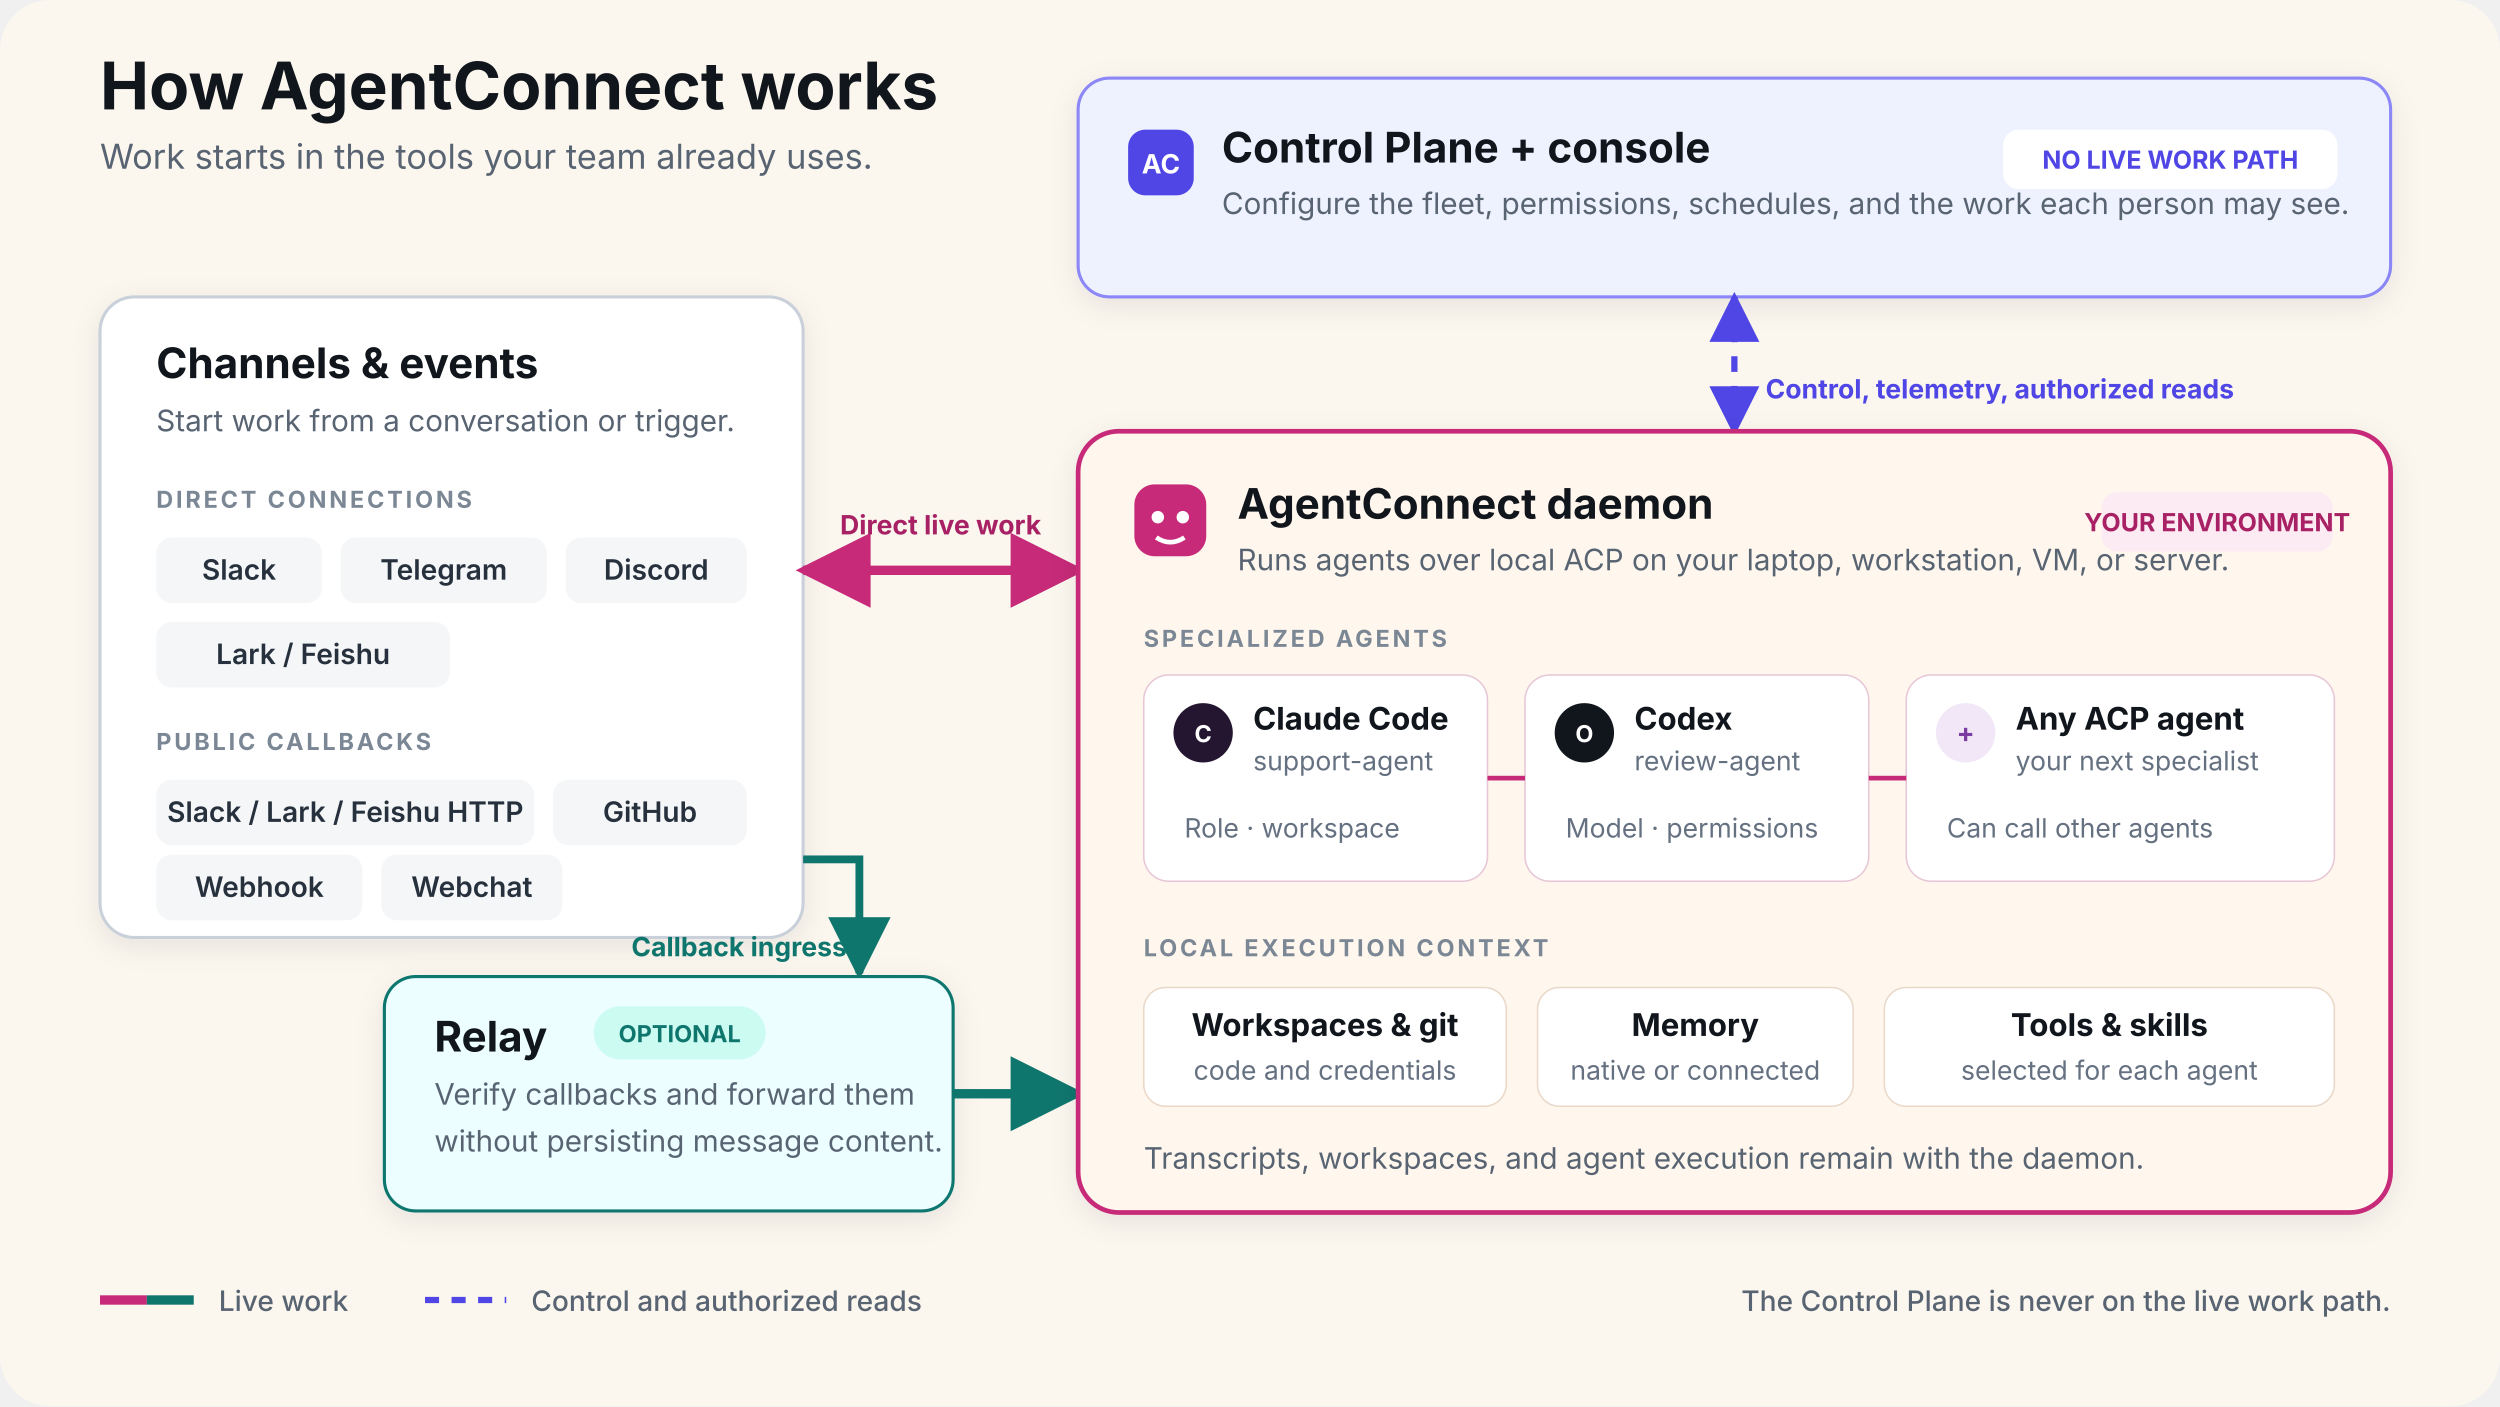
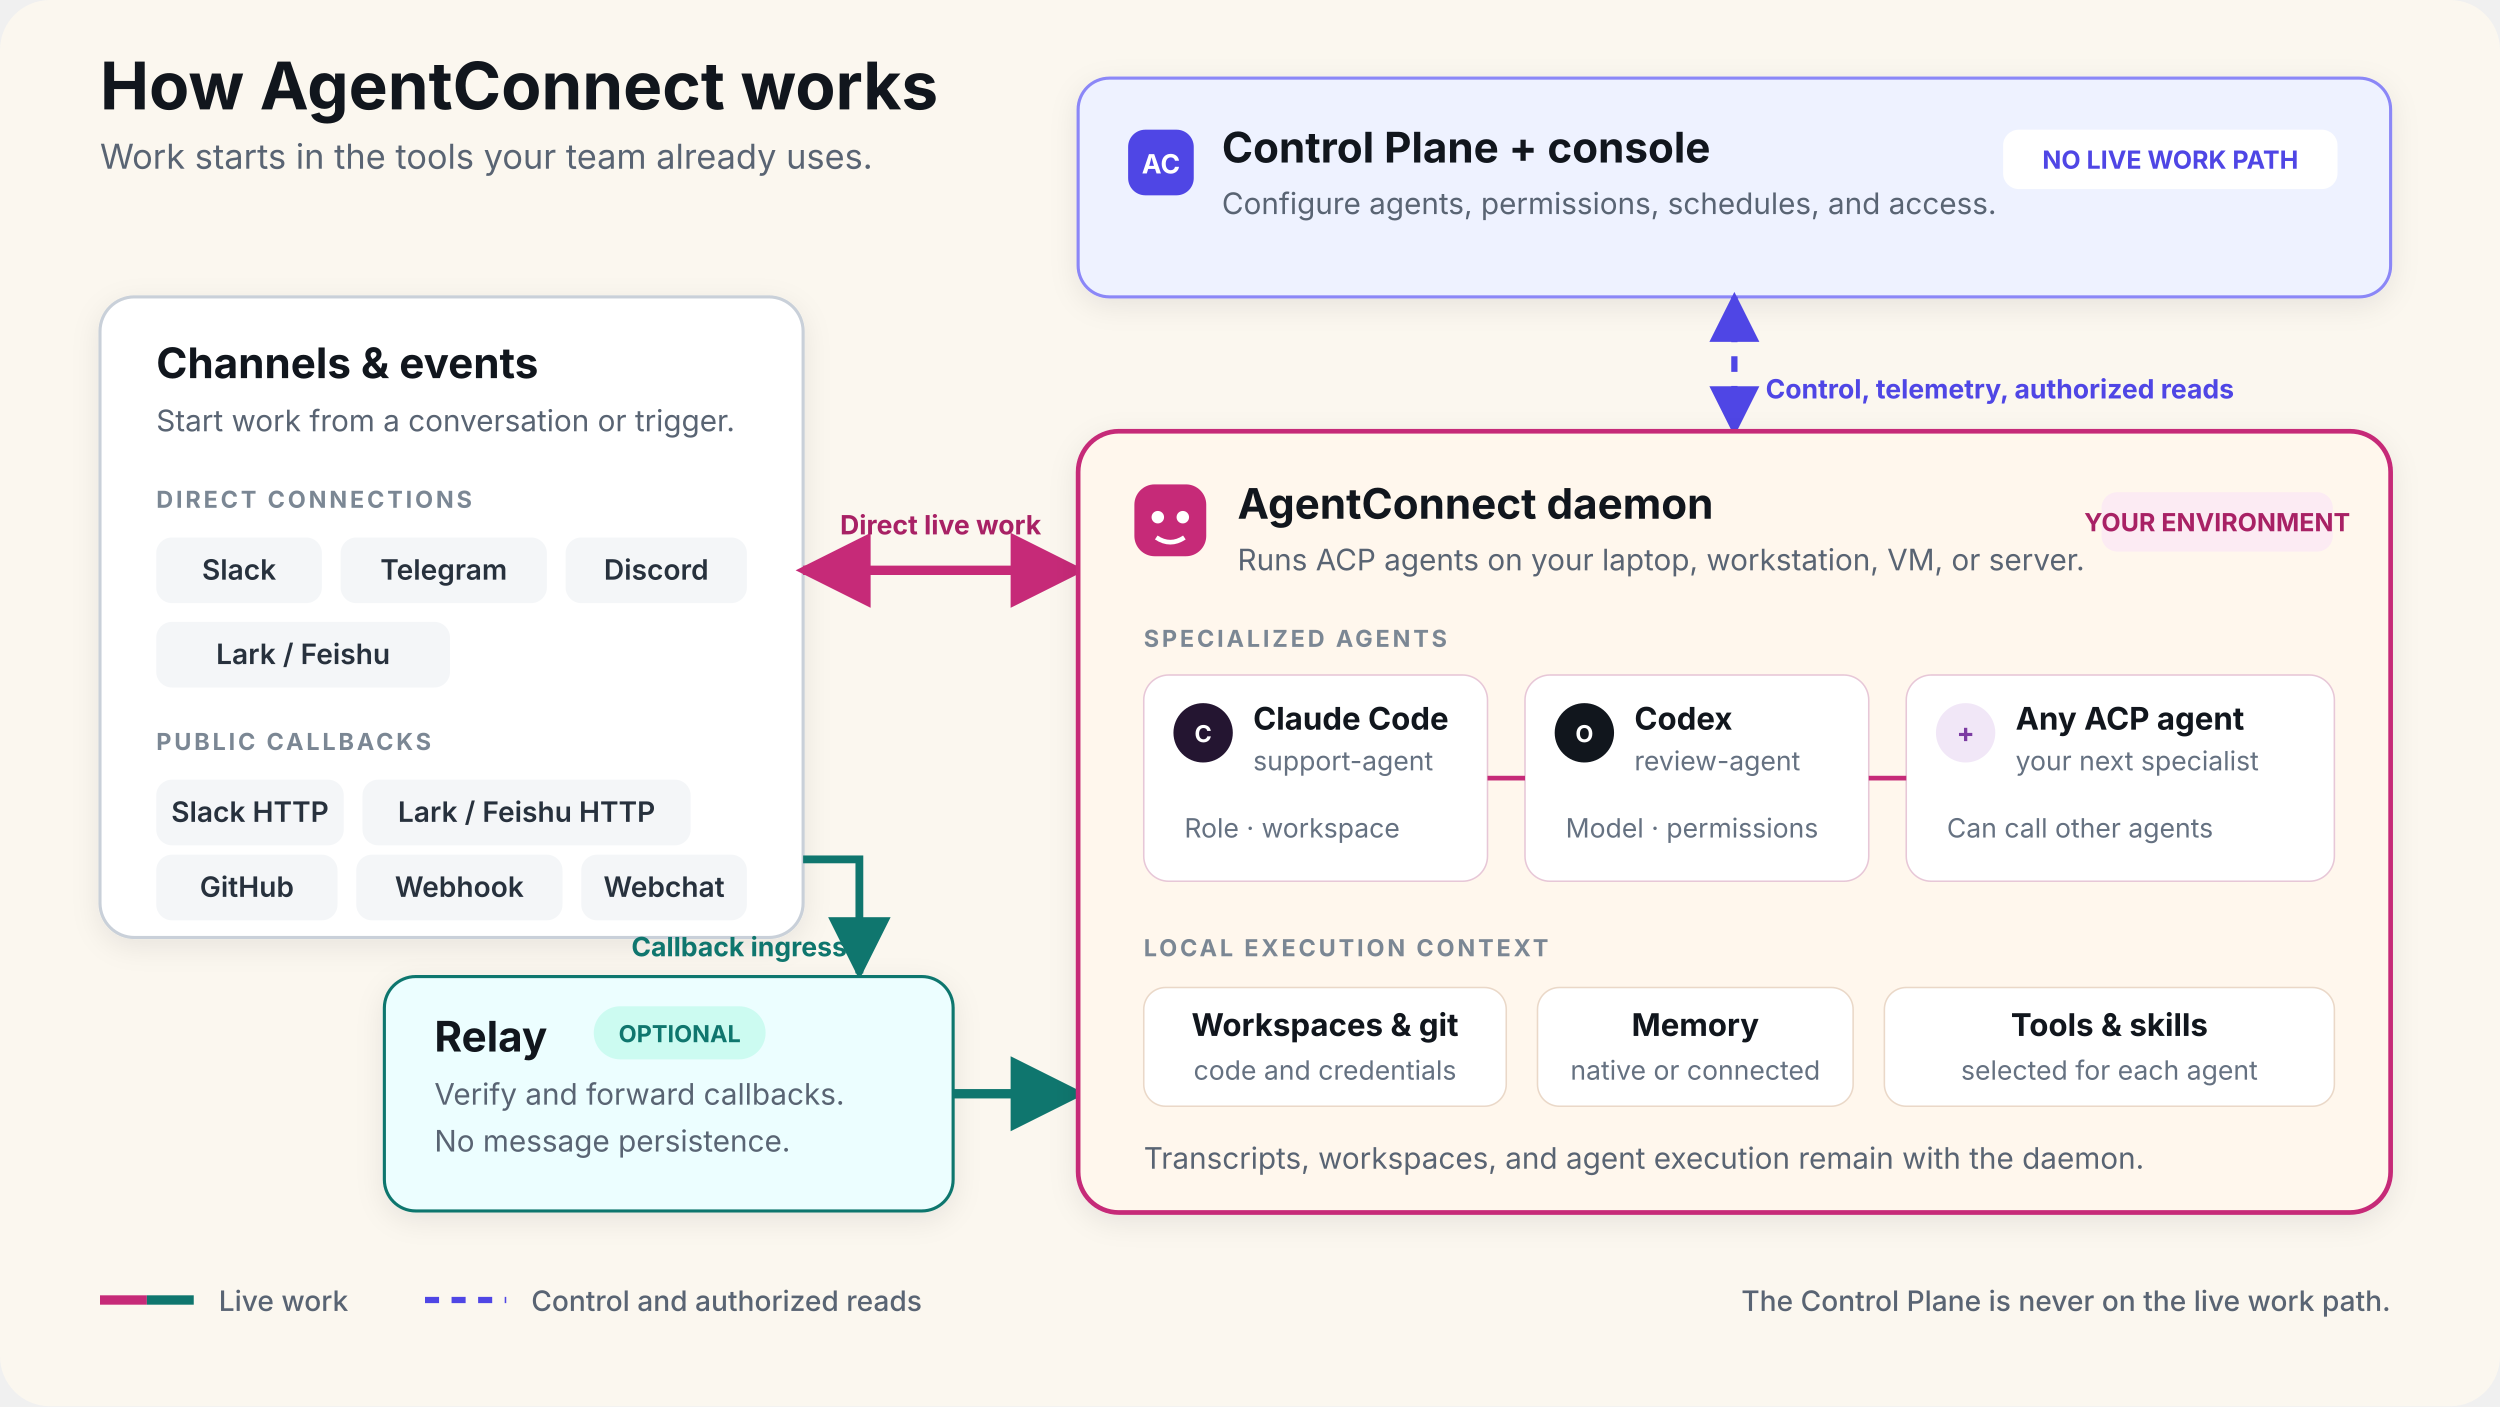
<svg xmlns="http://www.w3.org/2000/svg" width="1600" height="900" viewBox="0 0 1600 900" role="img" aria-labelledby="title description">
  <defs>
    <filter id="shadow" x="-10%" y="-15%" width="120%" height="140%">
      <feDropShadow dx="0" dy="5" stdDeviation="9" flood-color="#11161d" flood-opacity="0.08" />
    </filter>
    <marker id="arrow-pink" viewBox="0 0 10 10" refX="9" refY="5" markerWidth="8" markerHeight="8" orient="auto-start-reverse">
      <path d="M 0 0 L 10 5 L 0 10 z" fill="#c62a78" />
    </marker>
    <marker id="arrow-teal" viewBox="0 0 10 10" refX="9" refY="5" markerWidth="8" markerHeight="8" orient="auto-start-reverse">
      <path d="M 0 0 L 10 5 L 0 10 z" fill="#0f766e" />
    </marker>
    <marker id="arrow-blue" viewBox="0 0 10 10" refX="9" refY="5" markerWidth="8" markerHeight="8" orient="auto-start-reverse">
      <path d="M 0 0 L 10 5 L 0 10 z" fill="#4f46e5" />
    </marker>
    <style>
      .title {
        font: 700 42px -apple-system, BlinkMacSystemFont, "Segoe UI", sans-serif;
        fill: #11161d;
      }
      .subtitle {
        font: 400 22px -apple-system, BlinkMacSystemFont, "Segoe UI", sans-serif;
        fill: #596473;
      }
      .card-title {
        font: 700 27px -apple-system, BlinkMacSystemFont, "Segoe UI", sans-serif;
        fill: #11161d;
      }
      .card-copy {
        font: 400 19px -apple-system, BlinkMacSystemFont, "Segoe UI", sans-serif;
        fill: #596473;
      }
      .eyebrow {
        font: 700 15px -apple-system, BlinkMacSystemFont, "Segoe UI", sans-serif;
        letter-spacing: 1.8px;
        fill: #7b8794;
      }
      .chip {
        font: 600 18px -apple-system, BlinkMacSystemFont, "Segoe UI", sans-serif;
        fill: #27313d;
      }
      .agent-title {
        font: 700 20px -apple-system, BlinkMacSystemFont, "Segoe UI", sans-serif;
        fill: #11161d;
      }
      .agent-copy {
        font: 400 17px -apple-system, BlinkMacSystemFont, "Segoe UI", sans-serif;
        fill: #657181;
      }
      .path-label {
        font: 700 17px -apple-system, BlinkMacSystemFont, "Segoe UI", sans-serif;
      }
      .footer {
        font: 500 18px -apple-system, BlinkMacSystemFont, "Segoe UI", sans-serif;
        fill: #596473;
      }
    </style>
  </defs>
  <rect width="1600" height="900" rx="32" fill="#fbf7ef" />
  <text x="64" y="70" class="title">How AgentConnect works</text>
  <text x="64" y="108" class="subtitle">
    Work starts in the tools your team already uses.
  </text>
  <g filter="url(#shadow)">
    <rect x="690" y="50" width="840" height="140" rx="20" fill="#eef2ff" stroke="#8b87f7" stroke-width="2" />
  </g>
  <rect x="722" y="83" width="42" height="42" rx="11" fill="#4f46e5" />
  <text x="743" y="111" text-anchor="middle" style="font:700 17px -apple-system, BlinkMacSystemFont, 'Segoe UI', sans-serif; fill:#ffffff">
    AC
  </text>
  <text x="782" y="104" class="card-title">Control Plane + console</text>
  <text x="782" y="137" class="card-copy">
-     Configure the fleet, permissions, schedules, and the work each person may see.
+     Configure agents, permissions, schedules, and access.
  </text>
  <rect x="1282" y="83" width="214" height="38" rx="10" fill="#ffffff" />
  <text x="1389" y="108" text-anchor="middle" style="font:700 16px -apple-system, BlinkMacSystemFont, 'Segoe UI', sans-serif; fill:#4f46e5">
    NO LIVE WORK PATH
  </text>
  <line x1="1110" y1="190" x2="1110" y2="276" stroke="#4f46e5" stroke-width="4" stroke-dasharray="10 9" marker-start="url(#arrow-blue)" marker-end="url(#arrow-blue)" />
  <text x="1130" y="255" class="path-label" fill="#4f46e5">
    Control, telemetry, authorized reads
  </text>
  <g filter="url(#shadow)">
    <rect x="64" y="190" width="450" height="410" rx="22" fill="#ffffff" stroke="#c9d0d9" stroke-width="2" />
  </g>
  <text x="100" y="242" class="card-title">Channels &amp; events</text>
  <text x="100" y="276" class="card-copy">Start work from a conversation or trigger.</text>
  <text x="100" y="325" class="eyebrow">DIRECT CONNECTIONS</text>
  <rect x="100" y="344" width="106" height="42" rx="10" fill="#f4f6f8" />
  <text x="153" y="371" text-anchor="middle" class="chip">Slack</text>
  <rect x="218" y="344" width="132" height="42" rx="10" fill="#f4f6f8" />
  <text x="284" y="371" text-anchor="middle" class="chip">Telegram</text>
  <rect x="362" y="344" width="116" height="42" rx="10" fill="#f4f6f8" />
  <text x="420" y="371" text-anchor="middle" class="chip">Discord</text>
  <rect x="100" y="398" width="188" height="42" rx="10" fill="#f4f6f8" />
  <text x="194" y="425" text-anchor="middle" class="chip">Lark / Feishu</text>
  <text x="100" y="480" class="eyebrow">PUBLIC CALLBACKS</text>
-   <rect x="100" y="499" width="242" height="42" rx="10" fill="#f4f6f8" />
-   <text x="221" y="526" text-anchor="middle" class="chip">Slack / Lark / Feishu HTTP</text>
-   <rect x="354" y="499" width="124" height="42" rx="10" fill="#f4f6f8" />
-   <text x="416" y="526" text-anchor="middle" class="chip">GitHub</text>
-   <rect x="100" y="547" width="132" height="42" rx="10" fill="#f4f6f8" />
-   <text x="166" y="574" text-anchor="middle" class="chip">Webhook</text>
-   <rect x="244" y="547" width="116" height="42" rx="10" fill="#f4f6f8" />
-   <text x="302" y="574" text-anchor="middle" class="chip">Webchat</text>
+   <rect x="100" y="499" width="120" height="42" rx="10" fill="#f4f6f8" />
+   <text x="160" y="526" text-anchor="middle" class="chip">Slack HTTP</text>
+   <rect x="232" y="499" width="210" height="42" rx="10" fill="#f4f6f8" />
+   <text x="337" y="526" text-anchor="middle" class="chip">Lark / Feishu HTTP</text>
+   <rect x="100" y="547" width="116" height="42" rx="10" fill="#f4f6f8" />
+   <text x="158" y="574" text-anchor="middle" class="chip">GitHub</text>
+   <rect x="228" y="547" width="132" height="42" rx="10" fill="#f4f6f8" />
+   <text x="294" y="574" text-anchor="middle" class="chip">Webhook</text>
+   <rect x="372" y="547" width="106" height="42" rx="10" fill="#f4f6f8" />
+   <text x="425" y="574" text-anchor="middle" class="chip">Webchat</text>
  <line x1="514" y1="365" x2="690" y2="365" stroke="#c62a78" stroke-width="6" marker-start="url(#arrow-pink)" marker-end="url(#arrow-pink)" />
  <text x="602" y="342" text-anchor="middle" class="path-label" fill="#a82165">
    Direct live work
  </text>
  <path d="M 514 550 H 550 V 623" fill="none" stroke="#0f766e" stroke-width="5" marker-end="url(#arrow-teal)" />
  <text x="542" y="612" text-anchor="end" class="path-label" fill="#0f766e">
    Callback ingress
  </text>
  <g filter="url(#shadow)">
    <rect x="246" y="625" width="364" height="150" rx="20" fill="#ecfeff" stroke="#0f766e" stroke-width="2" />
  </g>
  <text x="278" y="673" class="card-title">Relay</text>
  <rect x="380" y="644" width="110" height="34" rx="17" fill="#ccfbf1" />
  <text x="435" y="667" text-anchor="middle" style="font:700 15px -apple-system, BlinkMacSystemFont, 'Segoe UI', sans-serif; fill:#0f766e">
    OPTIONAL
  </text>
-   <text x="278" y="707" class="card-copy">Verify callbacks and forward them</text>
-   <text x="278" y="737" class="card-copy">without persisting message content.</text>
+   <text x="278" y="707" class="card-copy">Verify and forward callbacks.</text>
+   <text x="278" y="737" class="card-copy">No message persistence.</text>
  <line x1="610" y1="700" x2="690" y2="700" stroke="#0f766e" stroke-width="6" marker-end="url(#arrow-teal)" />
  <g filter="url(#shadow)">
    <rect x="690" y="276" width="840" height="500" rx="26" fill="#fff7ed" stroke="#c62a78" stroke-width="3" />
  </g>
  <rect x="726" y="310" width="46" height="46" rx="13" fill="#c62a78" />
  <circle cx="741" cy="331" r="4" fill="#ffffff" />
  <circle cx="757" cy="331" r="4" fill="#ffffff" />
  <path d="M 740 344 Q 749 350 758 344" fill="none" stroke="#ffffff" stroke-width="3" />
  <text x="792" y="332" class="card-title">AgentConnect daemon</text>
  <text x="792" y="365" class="card-copy">
-     Runs agents over local ACP on your laptop, workstation, VM, or server.
+     Runs ACP agents on your laptop, workstation, VM, or server.
  </text>
  <rect x="1345" y="315" width="148" height="38" rx="10" fill="#fcebf3" />
  <text x="1419" y="340" text-anchor="middle" style="font:700 16px -apple-system, BlinkMacSystemFont, 'Segoe UI', sans-serif; fill:#a82165">
    YOUR ENVIRONMENT
  </text>
  <text x="732" y="414" class="eyebrow">SPECIALIZED AGENTS</text>
  <rect x="732" y="432" width="220" height="132" rx="16" fill="#ffffff" stroke="#e7c7d7" />
  <circle cx="770" cy="469" r="19" fill="#241531" />
  <text x="770" y="475" text-anchor="middle" style="font:700 15px -apple-system, BlinkMacSystemFont, 'Segoe UI', sans-serif; fill:#ffffff">
    C
  </text>
  <text x="802" y="467" class="agent-title">Claude Code</text>
  <text x="802" y="493" class="agent-copy">support-agent</text>
  <text x="758" y="536" class="agent-copy">Role · workspace</text>
  <rect x="976" y="432" width="220" height="132" rx="16" fill="#ffffff" stroke="#e7c7d7" />
  <circle cx="1014" cy="469" r="19" fill="#11161d" />
  <text x="1014" y="475" text-anchor="middle" style="font:700 15px -apple-system, BlinkMacSystemFont, 'Segoe UI', sans-serif; fill:#ffffff">
    O
  </text>
  <text x="1046" y="467" class="agent-title">Codex</text>
  <text x="1046" y="493" class="agent-copy">review-agent</text>
  <text x="1002" y="536" class="agent-copy">Model · permissions</text>
  <rect x="1220" y="432" width="274" height="132" rx="16" fill="#ffffff" stroke="#e7c7d7" />
  <circle cx="1258" cy="469" r="19" fill="#f1e7f7" />
  <text x="1258" y="475" text-anchor="middle" style="font:700 17px -apple-system, BlinkMacSystemFont, 'Segoe UI', sans-serif; fill:#7c3ca2">
    +
  </text>
  <text x="1290" y="467" class="agent-title">Any ACP agent</text>
  <text x="1290" y="493" class="agent-copy">your next specialist</text>
  <text x="1246" y="536" class="agent-copy">Can call other agents</text>
  <line x1="952" y1="498" x2="976" y2="498" stroke="#c62a78" stroke-width="3" />
  <line x1="1196" y1="498" x2="1220" y2="498" stroke="#c62a78" stroke-width="3" />
  <text x="732" y="612" class="eyebrow">LOCAL EXECUTION CONTEXT</text>
  <rect x="732" y="632" width="232" height="76" rx="14" fill="#ffffff" stroke="#ead8c8" />
  <text x="848" y="663" text-anchor="middle" class="agent-title">Workspaces &amp; git</text>
  <text x="848" y="691" text-anchor="middle" class="agent-copy">code and credentials</text>
  <rect x="984" y="632" width="202" height="76" rx="14" fill="#ffffff" stroke="#ead8c8" />
  <text x="1085" y="663" text-anchor="middle" class="agent-title">Memory</text>
  <text x="1085" y="691" text-anchor="middle" class="agent-copy">native or connected</text>
  <rect x="1206" y="632" width="288" height="76" rx="14" fill="#ffffff" stroke="#ead8c8" />
  <text x="1350" y="663" text-anchor="middle" class="agent-title">Tools &amp; skills</text>
  <text x="1350" y="691" text-anchor="middle" class="agent-copy">selected for each agent</text>
  <text x="732" y="748" class="card-copy">
    Transcripts, workspaces, and agent execution remain with the daemon.
  </text>
  <line x1="64" y1="832" x2="94" y2="832" stroke="#c62a78" stroke-width="6" />
  <line x1="94" y1="832" x2="124" y2="832" stroke="#0f766e" stroke-width="6" />
  <text x="140" y="839" class="footer">Live work</text>
  <line x1="272" y1="832" x2="324" y2="832" stroke="#4f46e5" stroke-width="4" stroke-dasharray="9 8" />
  <text x="340" y="839" class="footer">Control and authorized reads</text>
  <text x="1530" y="839" text-anchor="end" class="footer">
    The Control Plane is never on the live work path.
  </text>
</svg>
